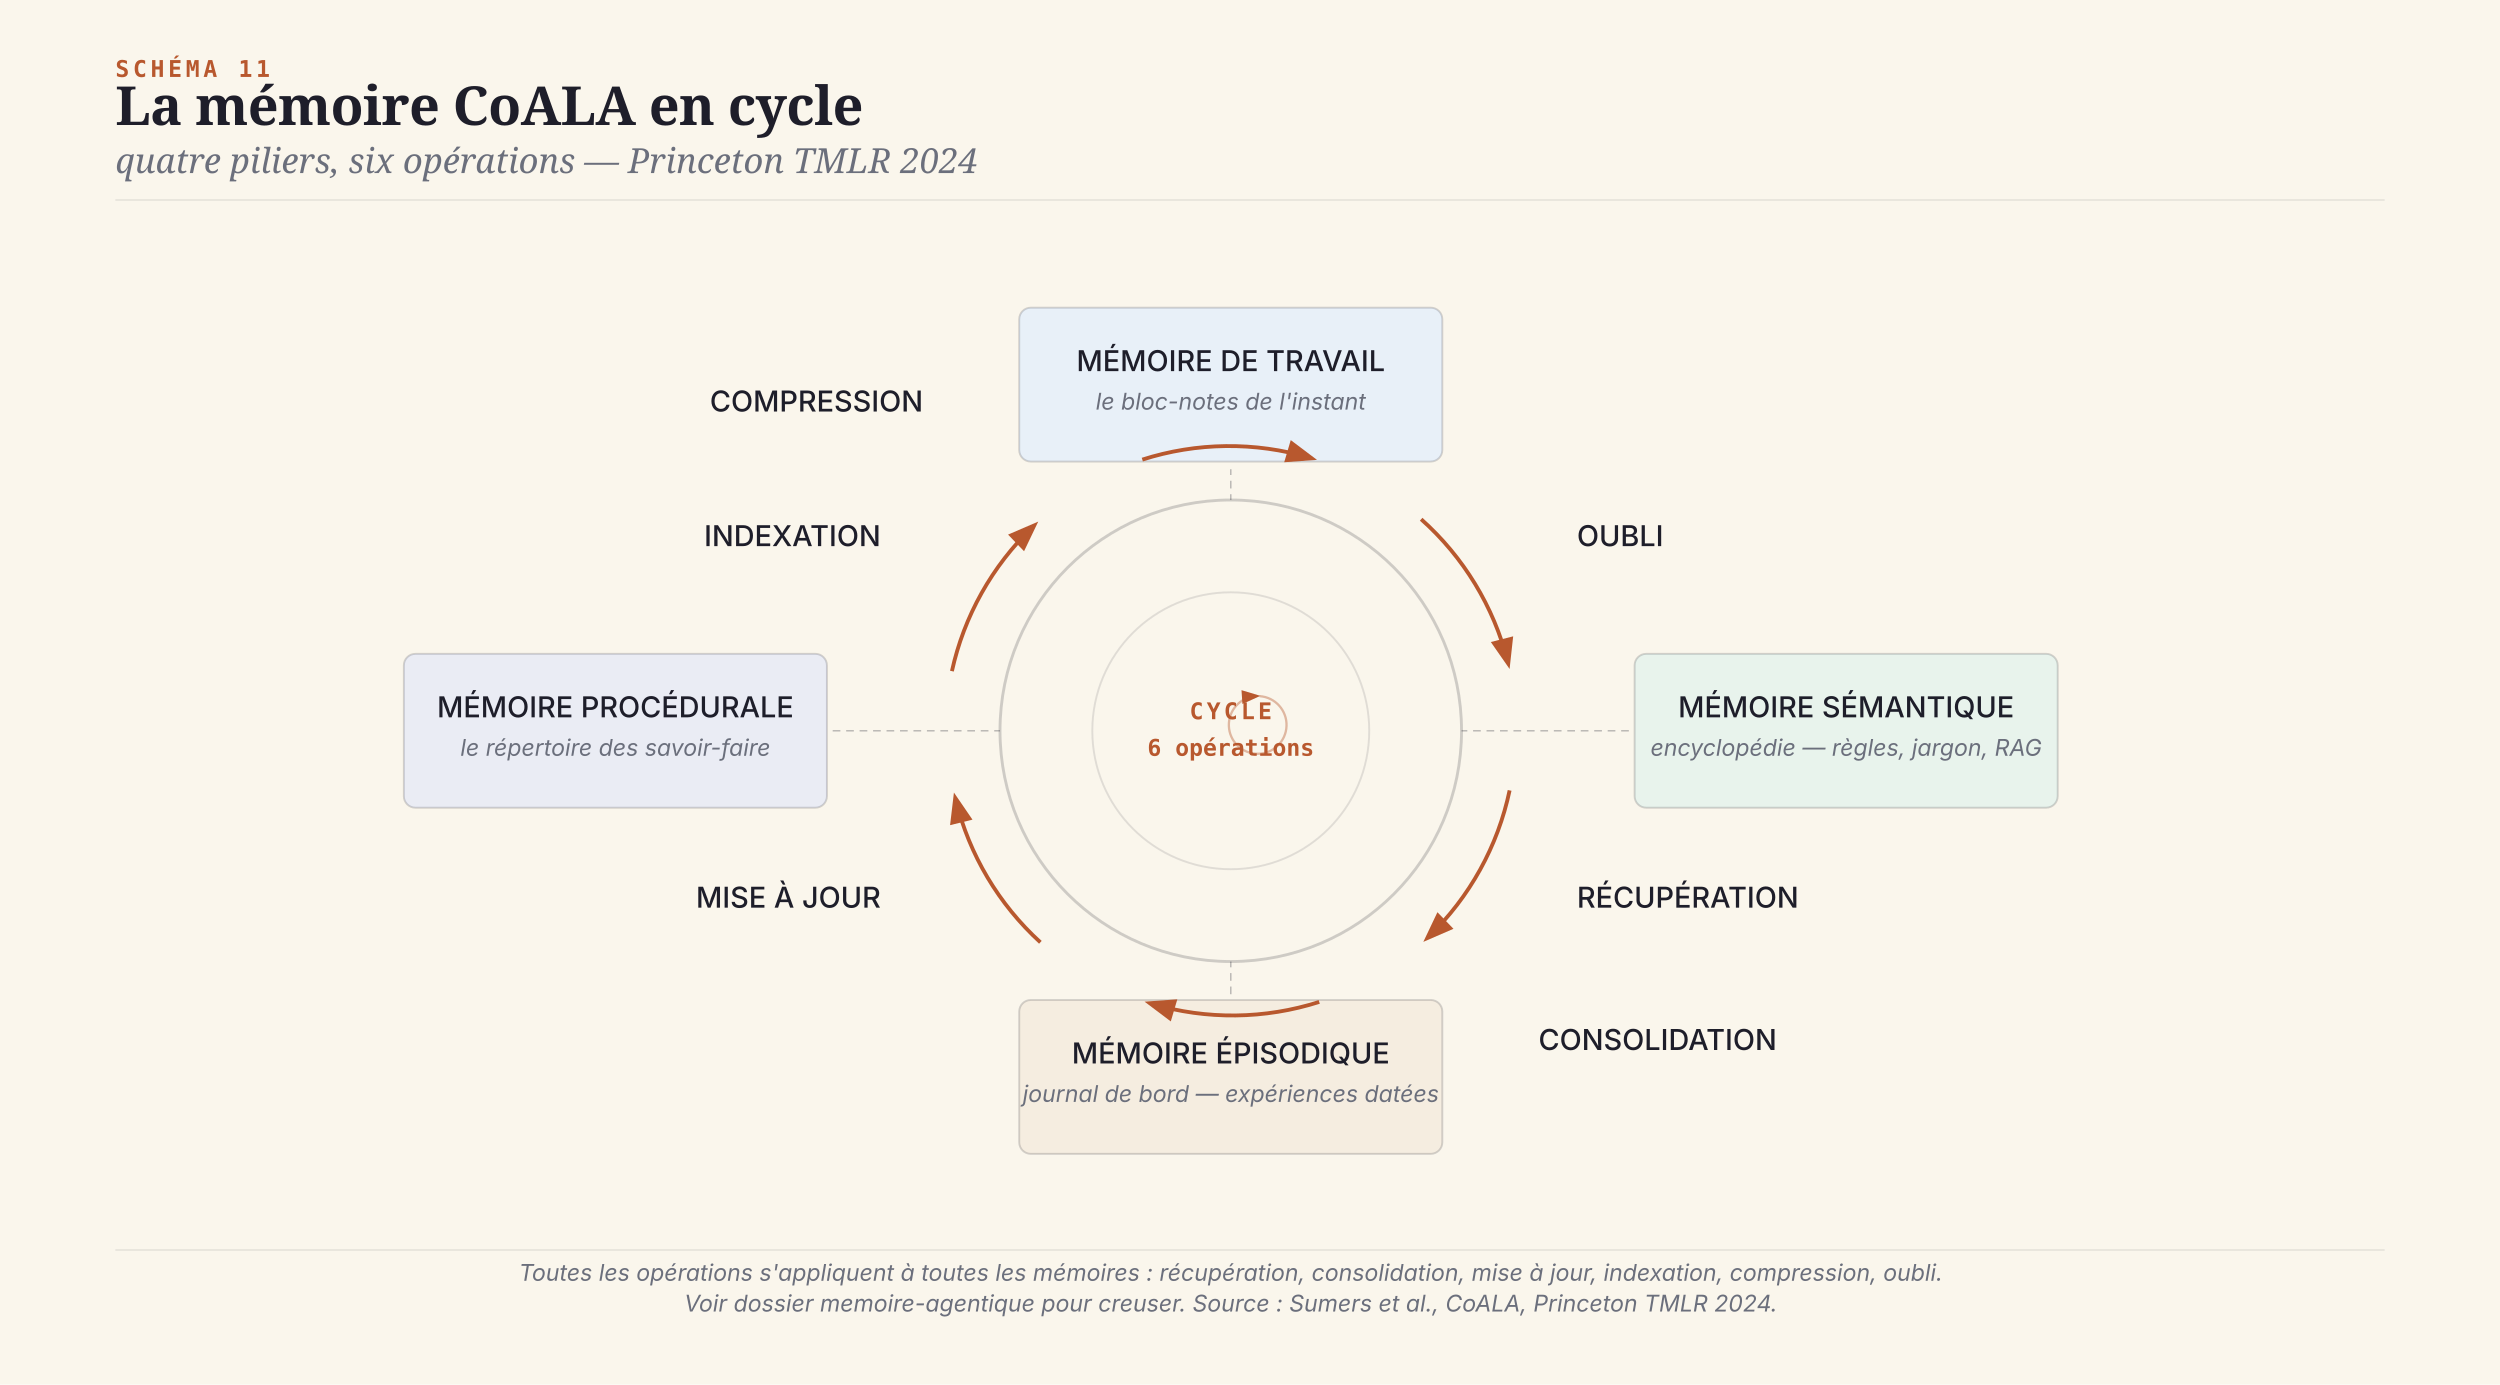
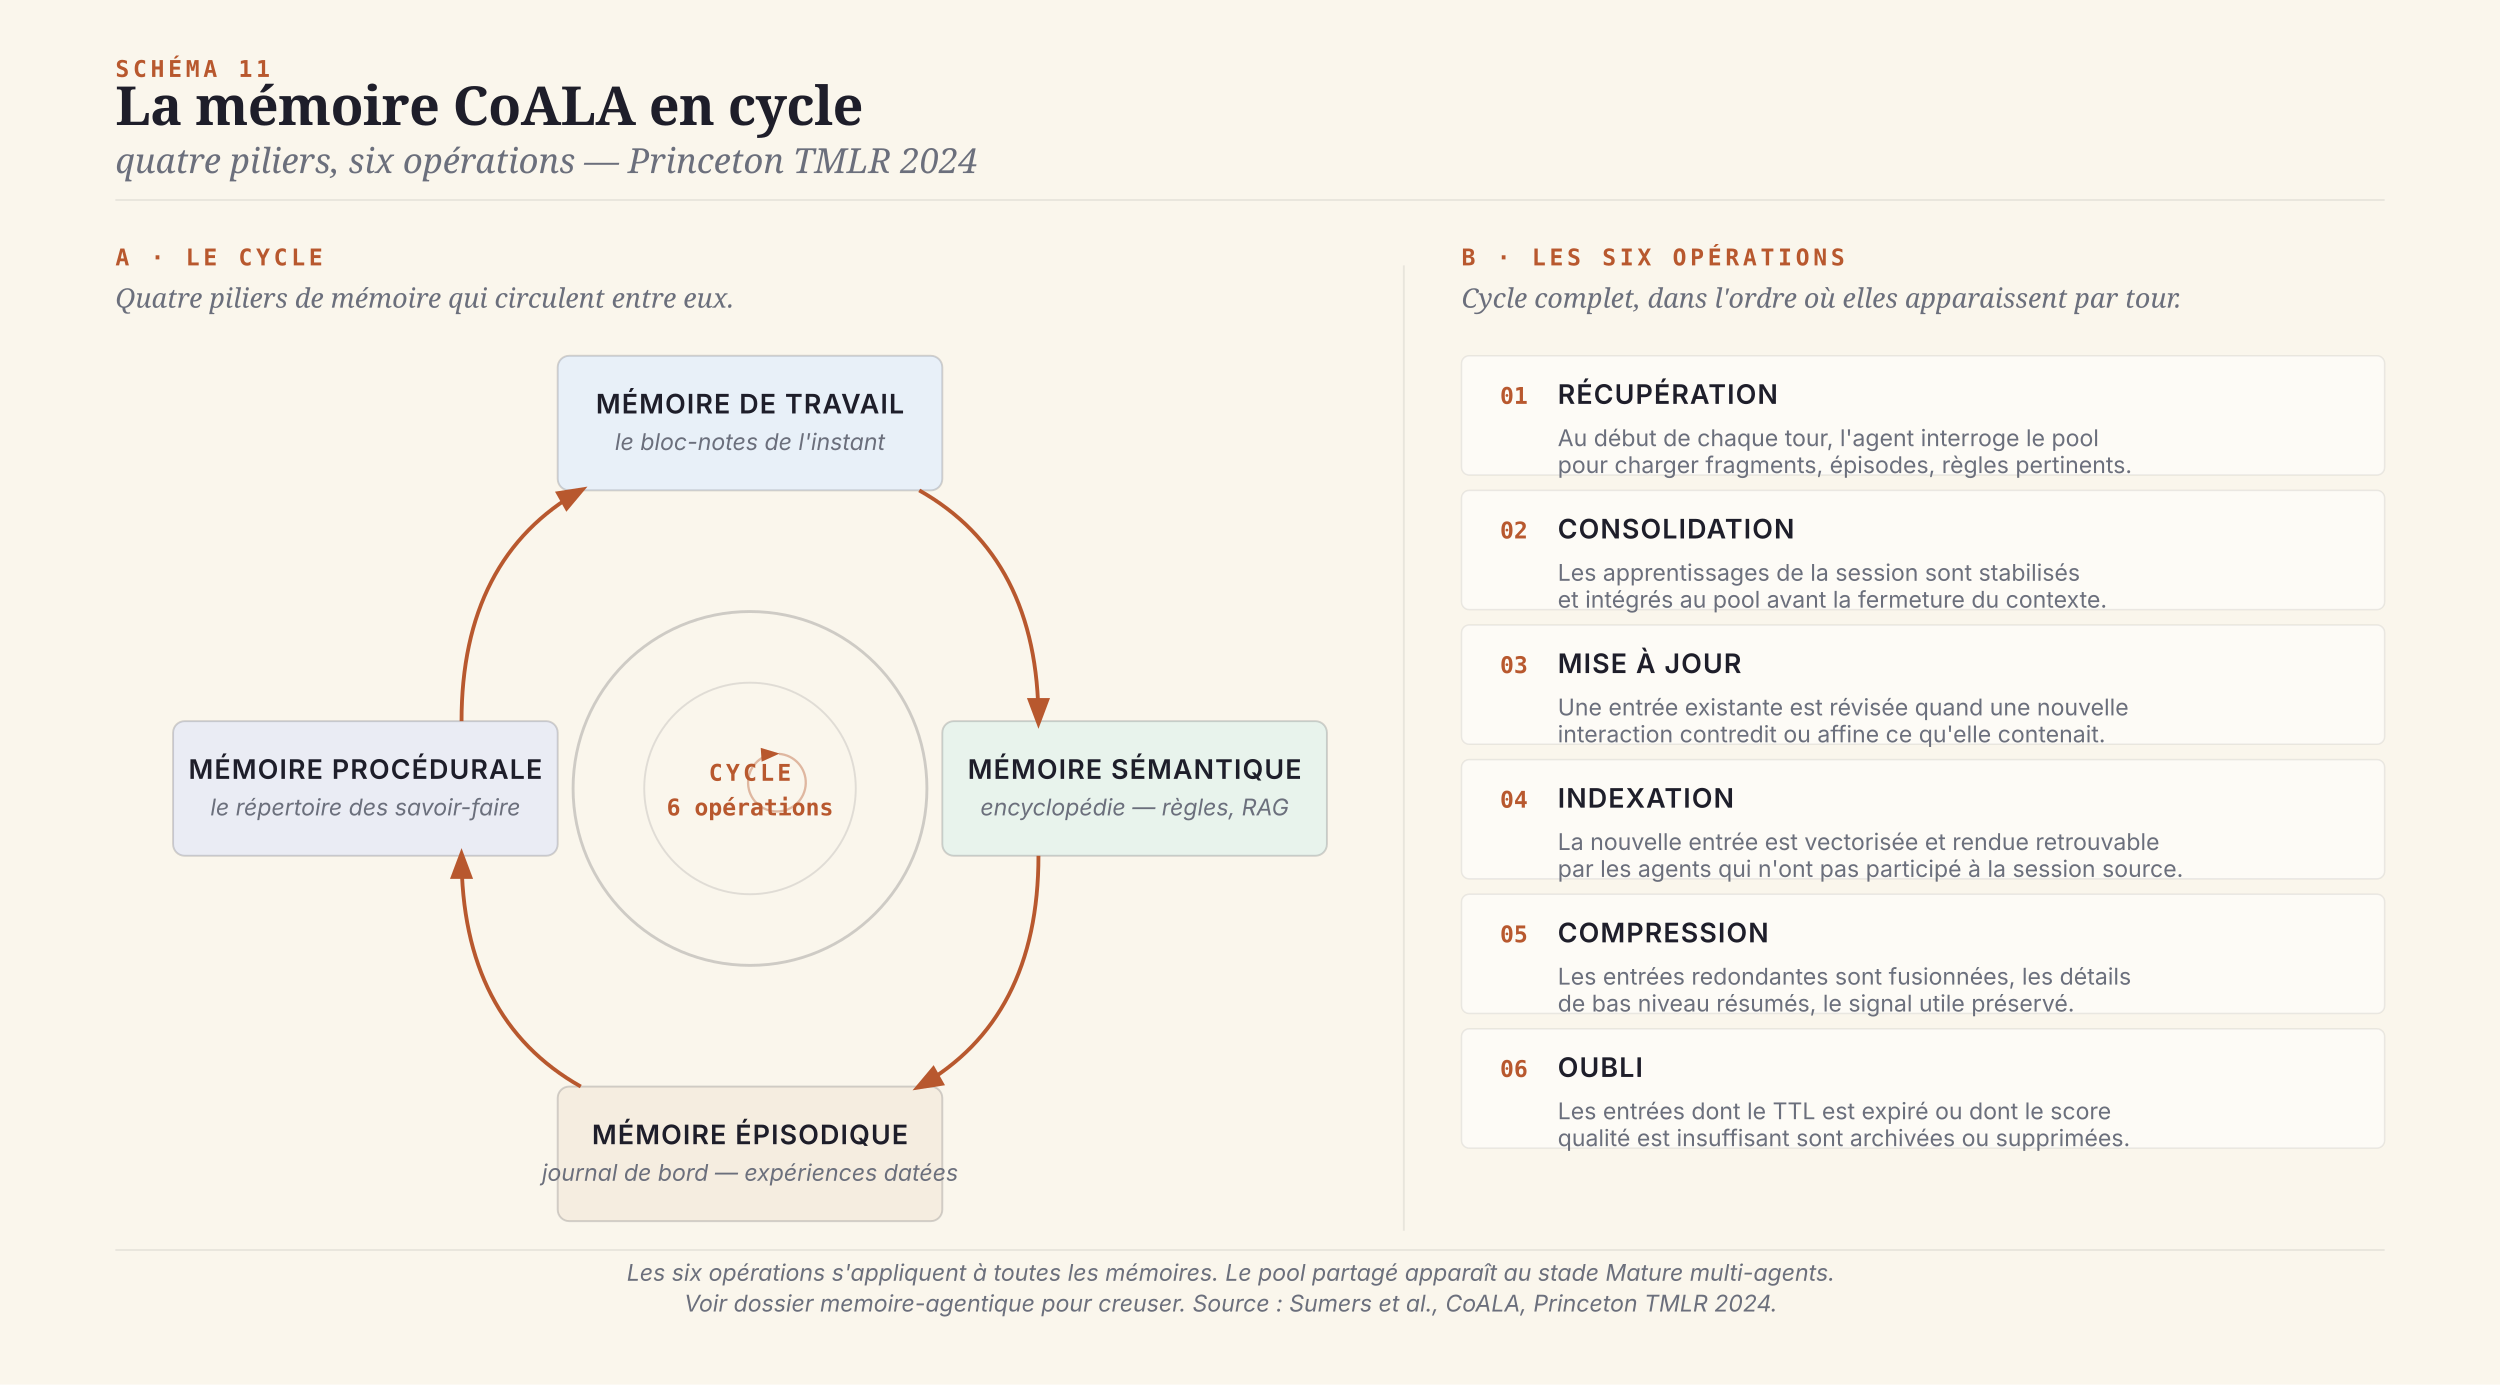
<svg xmlns="http://www.w3.org/2000/svg" viewBox="0 0 1300 720" preserveAspectRatio="xMidYMid meet" role="img" aria-labelledby="title desc">
  <defs>
    <style>
      
        .display { font-family: 'Fraunces', 'Cambria', serif; font-weight: 600; font-size: 28px; letter-spacing: -0.01em; fill: #1e1e2a; }
        .subtitle { font-family: 'Fraunces', 'Cambria', serif; font-style: italic; font-weight: 400; font-size: 18px; fill: #6b6f7c; }
+         .block-title { font-family: 'JetBrains Mono', 'Consolas', monospace; font-weight: 600; font-size: 12px; letter-spacing: 0.16em; fill: #b8582e; }
+         .block-subtitle { font-family: 'Fraunces', 'Cambria', serif; font-style: italic; font-size: 14px; fill: #6b6f7c; }
        .body { font-family: 'Inter', system-ui, sans-serif; font-size: 13px; fill: #1e1e2a; }
        .body-label { font-family: 'Inter', system-ui, sans-serif; font-weight: 500; font-size: 15px; fill: #1e1e2a; }
        .caption { font-family: 'Inter', system-ui, sans-serif; font-style: italic; font-size: 12px; fill: #6b6f7c; }
+         .op-num { font-family: 'JetBrains Mono', 'Consolas', monospace; font-size: 12px; font-weight: 600; fill: #b8582e; }
+         .op-name { font-family: 'Inter', system-ui, sans-serif; font-weight: 600; font-size: 14px; fill: #1e1e2a; letter-spacing: 0.04em; }
+         .op-def { font-family: 'Inter', system-ui, sans-serif; font-size: 12px; fill: #6b6f7c; }
        .mono { font-family: 'JetBrains Mono', 'Consolas', monospace; font-size: 12px; font-weight: 600; }
        .schema-marker { font-family: 'JetBrains Mono', 'Consolas', monospace; font-size: 12px; font-weight: 600; letter-spacing: 0.16em; fill: #b8582e; }
      
    </style>
    <marker id="arrow-carmine" markerWidth="8" markerHeight="8" refX="6" refY="3" orient="auto" markerUnits="strokeWidth">
      <path d="M0,0 L0,6 L8,3 z" fill="#b8582e" />
    </marker>
    <marker id="arrow-ink" markerWidth="7" markerHeight="7" refX="5" refY="3" orient="auto" markerUnits="strokeWidth">
      <path d="M0,0 L0,6 L7,3 z" fill="rgba(30,30,44,0.35)" />
    </marker>
  </defs>
  <rect width="1300" height="720" fill="#faf6ec" />
  <text x="60" y="40" class="schema-marker">SCHÉMA 11</text>
  <text x="60" y="65" class="display">La mémoire CoALA en cycle</text>
  <text x="60" y="90" class="subtitle">quatre piliers, six opérations — Princeton TMLR 2024</text>
  <line x1="60" y1="104" x2="1240" y2="104" stroke="rgba(30,30,44,0.08)" stroke-width="1" />
-   <rect x="530" y="160" width="220" height="80" rx="6" fill="#e8f0f8" stroke="rgba(30,30,44,0.18)" stroke-width="1" />
-   <text x="640" y="193" class="body-label" text-anchor="middle" font-size="13" font-weight="600">MÉMOIRE DE TRAVAIL</text>
-   <text x="640" y="213" class="caption" text-anchor="middle">le bloc-notes de l'instant</text>
-   <rect x="850" y="340" width="220" height="80" rx="6" fill="#e8f3ec" stroke="rgba(30,30,44,0.18)" stroke-width="1" />
-   <text x="960" y="373" class="body-label" text-anchor="middle" font-size="13" font-weight="600">MÉMOIRE SÉMANTIQUE</text>
-   <text x="960" y="393" class="caption" text-anchor="middle">encyclopédie — règles, jargon, RAG</text>
-   <rect x="530" y="520" width="220" height="80" rx="6" fill="#f5ede0" stroke="rgba(30,30,44,0.18)" stroke-width="1" />
-   <text x="640" y="553" class="body-label" text-anchor="middle" font-size="13" font-weight="600">MÉMOIRE ÉPISODIQUE</text>
-   <text x="640" y="573" class="caption" text-anchor="middle">journal de bord — expériences datées</text>
-   <rect x="210" y="340" width="220" height="80" rx="6" fill="#eaecf4" stroke="rgba(30,30,44,0.18)" stroke-width="1" />
-   <text x="320" y="373" class="body-label" text-anchor="middle" font-size="13" font-weight="600">MÉMOIRE PROCÉDURALE</text>
-   <text x="320" y="393" class="caption" text-anchor="middle">le répertoire des savoir-faire</text>
-   <line x1="640" y1="268" x2="640" y2="244" stroke="rgba(30,30,44,0.28)" stroke-width="0.8" stroke-dasharray="4 3" />
-   <line x1="752" y1="380" x2="848" y2="380" stroke="rgba(30,30,44,0.28)" stroke-width="0.8" stroke-dasharray="4 3" />
-   <line x1="640" y1="492" x2="640" y2="518" stroke="rgba(30,30,44,0.28)" stroke-width="0.8" stroke-dasharray="4 3" />
-   <line x1="528" y1="380" x2="432" y2="380" stroke="rgba(30,30,44,0.28)" stroke-width="0.8" stroke-dasharray="4 3" />
-   <circle cx="640" cy="380" r="120" fill="#faf6ec" stroke="rgba(30,30,44,0.20)" stroke-width="1.5" />
-   <circle cx="640" cy="380" r="72" fill="#faf6ec" stroke="rgba(30,30,44,0.12)" stroke-width="1" />
-   <text x="640" y="374" class="mono" font-size="13" fill="#b8582e" text-anchor="middle" letter-spacing="0.14em">CYCLE</text>
-   <text x="640" y="393" class="mono" font-size="11" fill="#b8582e" text-anchor="middle">6 opérations</text>
-   <path d="M 785,411 A 148,148 0 0,1 743,487" fill="none" stroke="#b8582e" stroke-width="2" marker-end="url(#arrow-carmine)" />
-   <path d="M 686,521 A 148,148 0 0,1 599,522" fill="none" stroke="#b8582e" stroke-width="2" marker-end="url(#arrow-carmine)" />
-   <path d="M 541,490 A 148,148 0 0,1 497,416" fill="none" stroke="#b8582e" stroke-width="2" marker-end="url(#arrow-carmine)" />
-   <path d="M 495,349 A 148,148 0 0,1 537,274" fill="none" stroke="#b8582e" stroke-width="2" marker-end="url(#arrow-carmine)" />
-   <path d="M 594,239 A 148,148 0 0,1 681,238" fill="none" stroke="#b8582e" stroke-width="2" marker-end="url(#arrow-carmine)" />
-   <path d="M 739,270 A 148,148 0 0,1 784,344" fill="none" stroke="#b8582e" stroke-width="2" marker-end="url(#arrow-carmine)" />
-   <text x="820" y="472" class="body-label" text-anchor="start" font-size="14">RÉCUPÉRATION</text>
-   <text x="800" y="546" class="body-label" text-anchor="start" font-size="14">CONSOLIDATION</text>
-   <text x="458" y="472" class="body-label" text-anchor="end" font-size="14">MISE À JOUR</text>
-   <text x="458" y="284" class="body-label" text-anchor="end" font-size="14">INDEXATION</text>
-   <text x="480" y="214" class="body-label" text-anchor="end" font-size="14">COMPRESSION</text>
-   <text x="820" y="284" class="body-label" text-anchor="start" font-size="14">OUBLI</text>
-   <path d="M 655,362 A 15,15 0 1,1 653,362" fill="none" stroke="rgba(184,88,46,0.4)" stroke-width="1.2" marker-end="url(#arrow-carmine)" />
+   <text x="60" y="138" class="block-title">A · LE CYCLE</text>
+   <text x="60" y="160" class="block-subtitle">Quatre piliers de mémoire qui circulent entre eux.</text>
+   <rect x="290" y="185" width="200" height="70" rx="6" fill="#e8f0f8" stroke="rgba(30,30,44,0.18)" stroke-width="1" />
+   <text x="390" y="215" class="op-name" text-anchor="middle">MÉMOIRE DE TRAVAIL</text>
+   <text x="390" y="234" class="caption" text-anchor="middle">le bloc-notes de l'instant</text>
+   <rect x="490" y="375" width="200" height="70" rx="6" fill="#e8f3ec" stroke="rgba(30,30,44,0.18)" stroke-width="1" />
+   <text x="590" y="405" class="op-name" text-anchor="middle">MÉMOIRE SÉMANTIQUE</text>
+   <text x="590" y="424" class="caption" text-anchor="middle">encyclopédie — règles, RAG</text>
+   <rect x="290" y="565" width="200" height="70" rx="6" fill="#f5ede0" stroke="rgba(30,30,44,0.18)" stroke-width="1" />
+   <text x="390" y="595" class="op-name" text-anchor="middle">MÉMOIRE ÉPISODIQUE</text>
+   <text x="390" y="614" class="caption" text-anchor="middle">journal de bord — expériences datées</text>
+   <rect x="90" y="375" width="200" height="70" rx="6" fill="#eaecf4" stroke="rgba(30,30,44,0.18)" stroke-width="1" />
+   <text x="190" y="405" class="op-name" text-anchor="middle">MÉMOIRE PROCÉDURALE</text>
+   <text x="190" y="424" class="caption" text-anchor="middle">le répertoire des savoir-faire</text>
+   <circle cx="390" cy="410" r="92" fill="#faf6ec" stroke="rgba(30,30,44,0.20)" stroke-width="1.5" />
+   <circle cx="390" cy="410" r="55" fill="#faf6ec" stroke="rgba(30,30,44,0.12)" stroke-width="1" />
+   <text x="390" y="406" class="mono" font-size="13" fill="#b8582e" text-anchor="middle" letter-spacing="0.14em">CYCLE</text>
+   <text x="390" y="424" class="mono" font-size="10" fill="#b8582e" text-anchor="middle">6 opérations</text>
+   <path d="M 405,392 A 15,15 0 1,1 403,392" fill="none" stroke="rgba(184,88,46,0.4)" stroke-width="1.2" marker-end="url(#arrow-carmine)" />
+   <path d="M 478,255 Q 540,290 540,375" fill="none" stroke="#b8582e" stroke-width="2" marker-end="url(#arrow-carmine)" />
+   <path d="M 540,445 Q 540,530 478,565" fill="none" stroke="#b8582e" stroke-width="2" marker-end="url(#arrow-carmine)" />
+   <path d="M 302,565 Q 240,530 240,445" fill="none" stroke="#b8582e" stroke-width="2" marker-end="url(#arrow-carmine)" />
+   <path d="M 240,375 Q 240,290 302,255" fill="none" stroke="#b8582e" stroke-width="2" marker-end="url(#arrow-carmine)" />
+   <line x1="730" y1="138" x2="730" y2="640" stroke="rgba(30,30,44,0.08)" stroke-width="1" />
+   <text x="760" y="138" class="block-title">B · LES SIX OPÉRATIONS</text>
+   <text x="760" y="160" class="block-subtitle">Cycle complet, dans l'ordre où elles apparaissent par tour.</text>
+   <rect x="760" y="185" width="480" height="62" rx="4" fill="rgba(255,255,255,0.55)" stroke="rgba(30,30,44,0.08)" stroke-width="0.8" />
+   <text x="780" y="210" class="op-num">01</text>
+   <text x="810" y="210" class="op-name">RÉCUPÉRATION</text>
+   <text x="810" y="232" class="op-def">Au début de chaque tour, l'agent interroge le pool</text>
+   <text x="810" y="246" class="op-def">pour charger fragments, épisodes, règles pertinents.</text>
+   <rect x="760" y="255" width="480" height="62" rx="4" fill="rgba(255,255,255,0.55)" stroke="rgba(30,30,44,0.08)" stroke-width="0.8" />
+   <text x="780" y="280" class="op-num">02</text>
+   <text x="810" y="280" class="op-name">CONSOLIDATION</text>
+   <text x="810" y="302" class="op-def">Les apprentissages de la session sont stabilisés</text>
+   <text x="810" y="316" class="op-def">et intégrés au pool avant la fermeture du contexte.</text>
+   <rect x="760" y="325" width="480" height="62" rx="4" fill="rgba(255,255,255,0.55)" stroke="rgba(30,30,44,0.08)" stroke-width="0.8" />
+   <text x="780" y="350" class="op-num">03</text>
+   <text x="810" y="350" class="op-name">MISE À JOUR</text>
+   <text x="810" y="372" class="op-def">Une entrée existante est révisée quand une nouvelle</text>
+   <text x="810" y="386" class="op-def">interaction contredit ou affine ce qu'elle contenait.</text>
+   <rect x="760" y="395" width="480" height="62" rx="4" fill="rgba(255,255,255,0.55)" stroke="rgba(30,30,44,0.08)" stroke-width="0.8" />
+   <text x="780" y="420" class="op-num">04</text>
+   <text x="810" y="420" class="op-name">INDEXATION</text>
+   <text x="810" y="442" class="op-def">La nouvelle entrée est vectorisée et rendue retrouvable</text>
+   <text x="810" y="456" class="op-def">par les agents qui n'ont pas participé à la session source.</text>
+   <rect x="760" y="465" width="480" height="62" rx="4" fill="rgba(255,255,255,0.55)" stroke="rgba(30,30,44,0.08)" stroke-width="0.8" />
+   <text x="780" y="490" class="op-num">05</text>
+   <text x="810" y="490" class="op-name">COMPRESSION</text>
+   <text x="810" y="512" class="op-def">Les entrées redondantes sont fusionnées, les détails</text>
+   <text x="810" y="526" class="op-def">de bas niveau résumés, le signal utile préservé.</text>
+   <rect x="760" y="535" width="480" height="62" rx="4" fill="rgba(255,255,255,0.55)" stroke="rgba(30,30,44,0.08)" stroke-width="0.8" />
+   <text x="780" y="560" class="op-num">06</text>
+   <text x="810" y="560" class="op-name">OUBLI</text>
+   <text x="810" y="582" class="op-def">Les entrées dont le TTL est expiré ou dont le score</text>
+   <text x="810" y="596" class="op-def">qualité est insuffisant sont archivées ou supprimées.</text>
  <line x1="60" y1="650" x2="1240" y2="650" stroke="rgba(30,30,44,0.08)" stroke-width="1" />
-   <text x="640" y="666" class="caption" text-anchor="middle">Toutes les opérations s'appliquent à toutes les mémoires : récupération, consolidation, mise à jour, indexation, compression, oubli.</text>
+   <text x="640" y="666" class="caption" text-anchor="middle">Les six opérations s'appliquent à toutes les mémoires. Le pool partagé apparaît au stade Mature multi-agents.</text>
  <text x="640" y="682" class="caption" text-anchor="middle">Voir dossier memoire-agentique pour creuser. Source : Sumers et al., CoALA, Princeton TMLR 2024.</text>
</svg>
